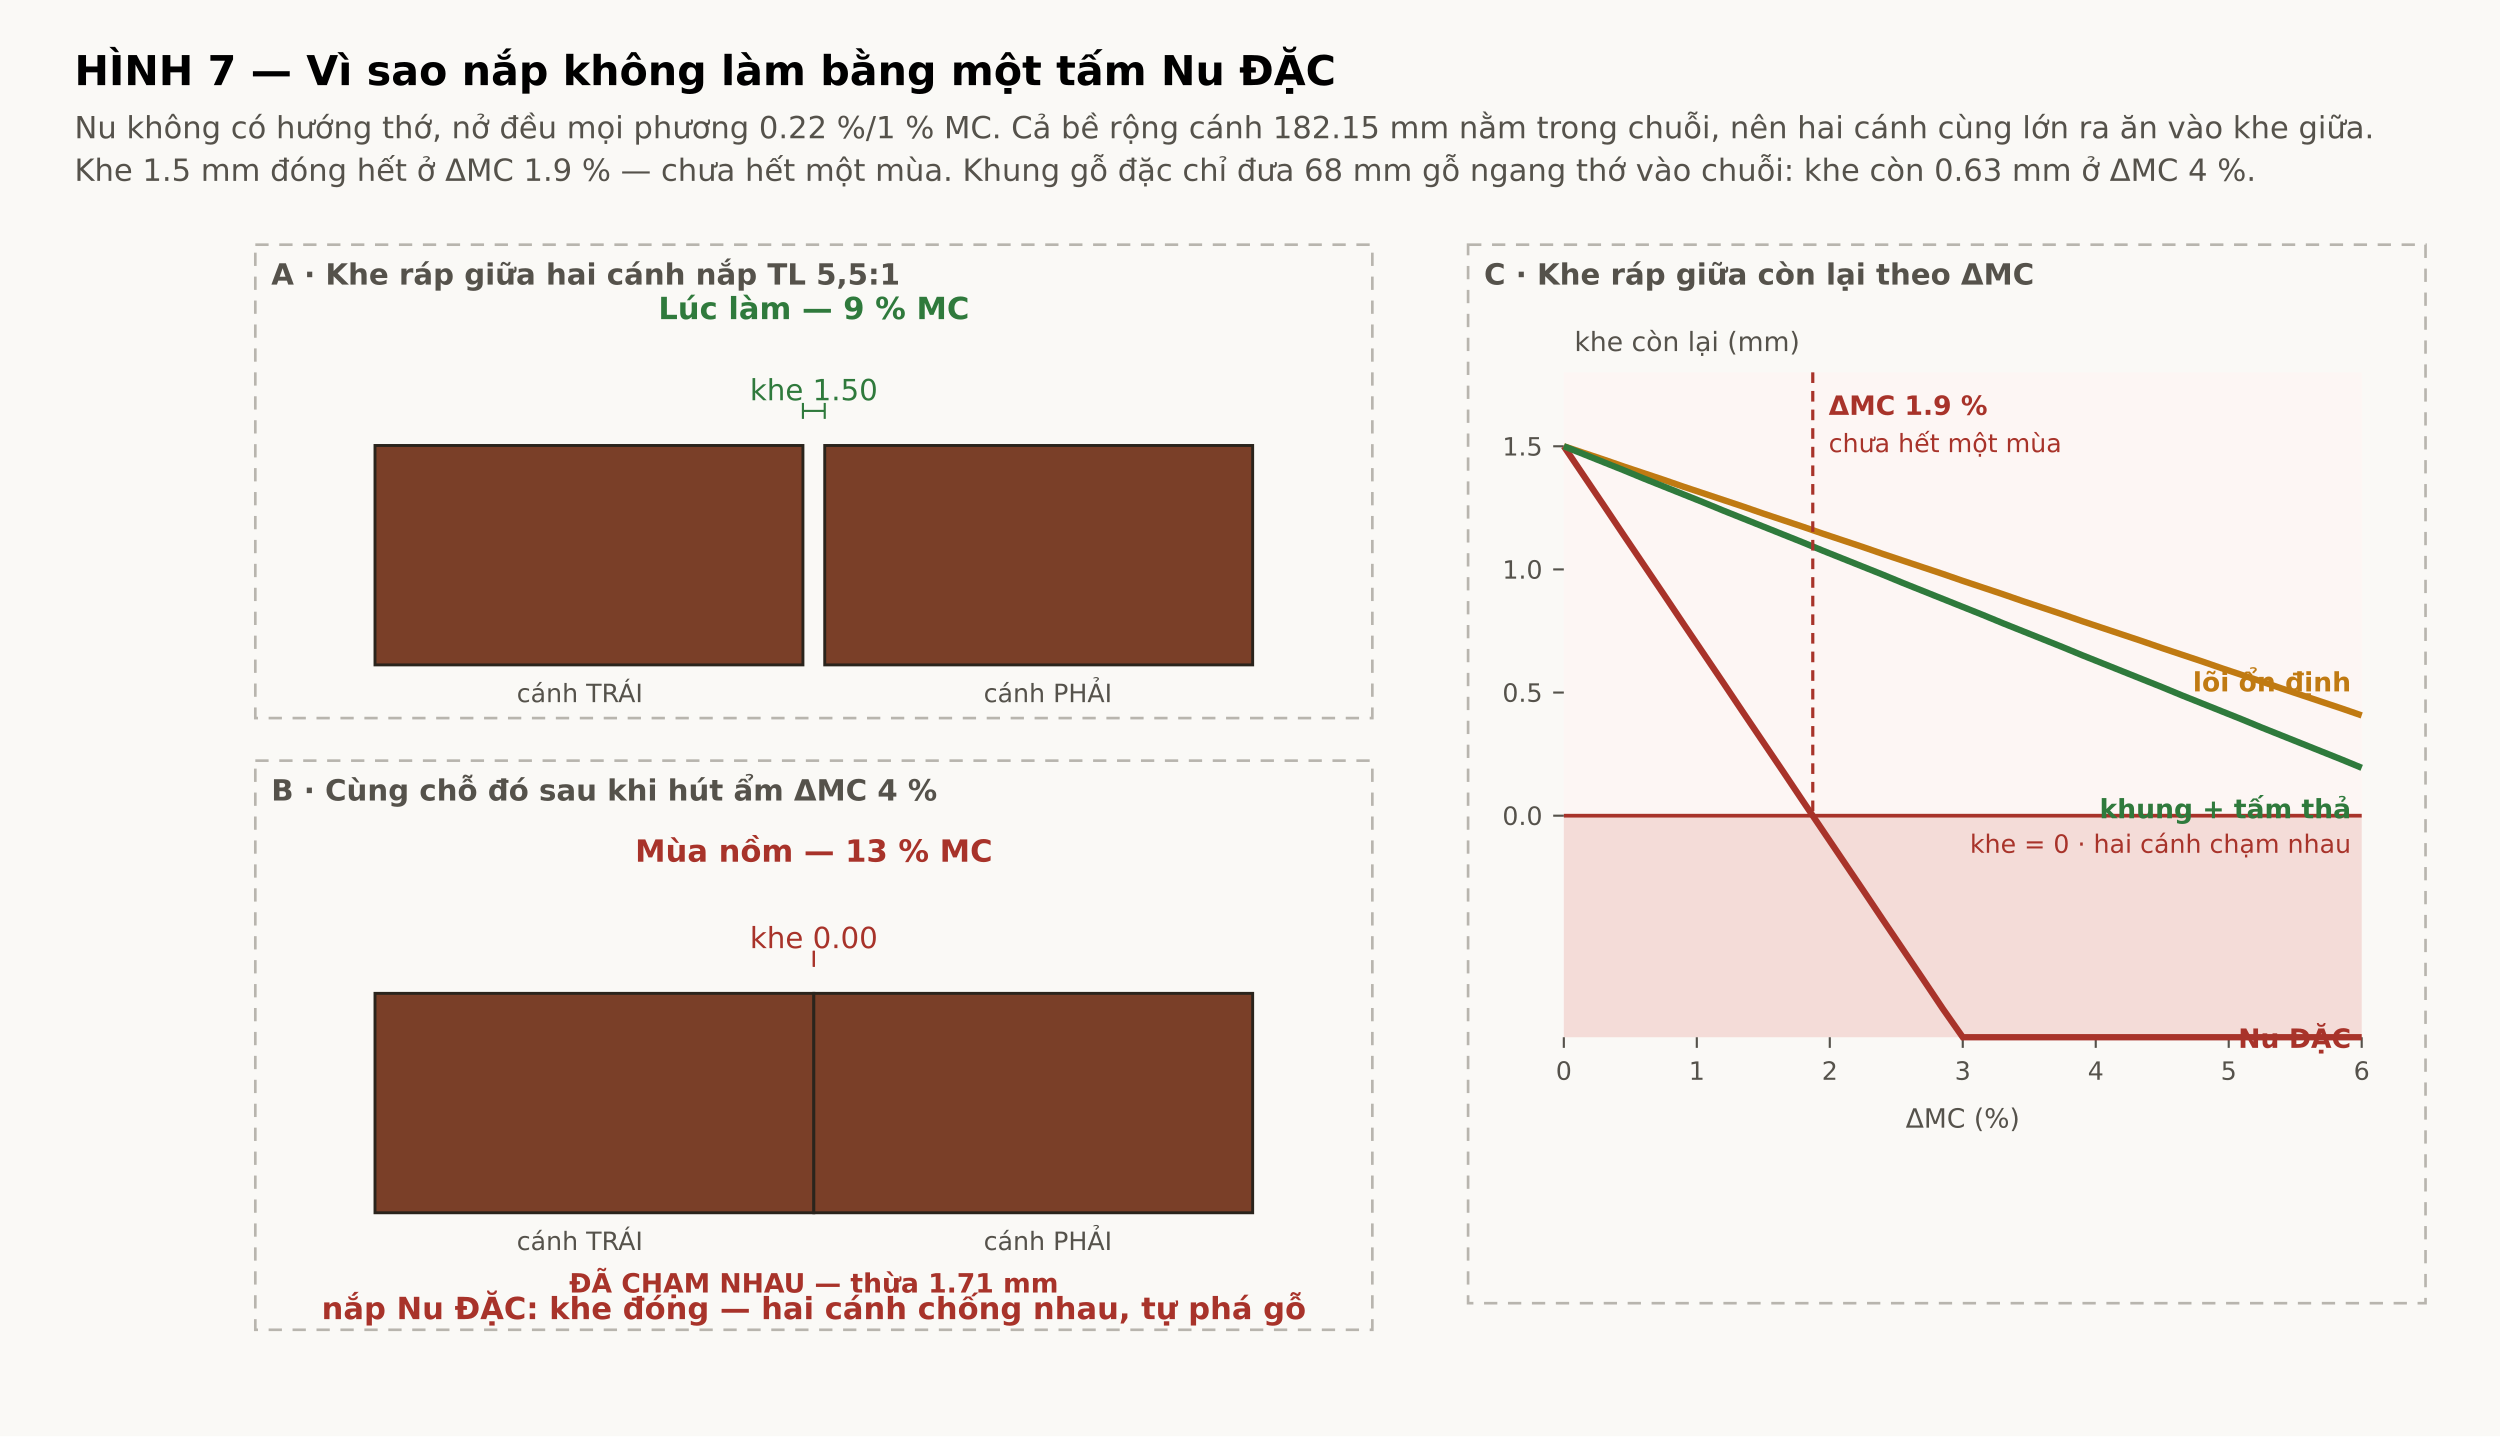
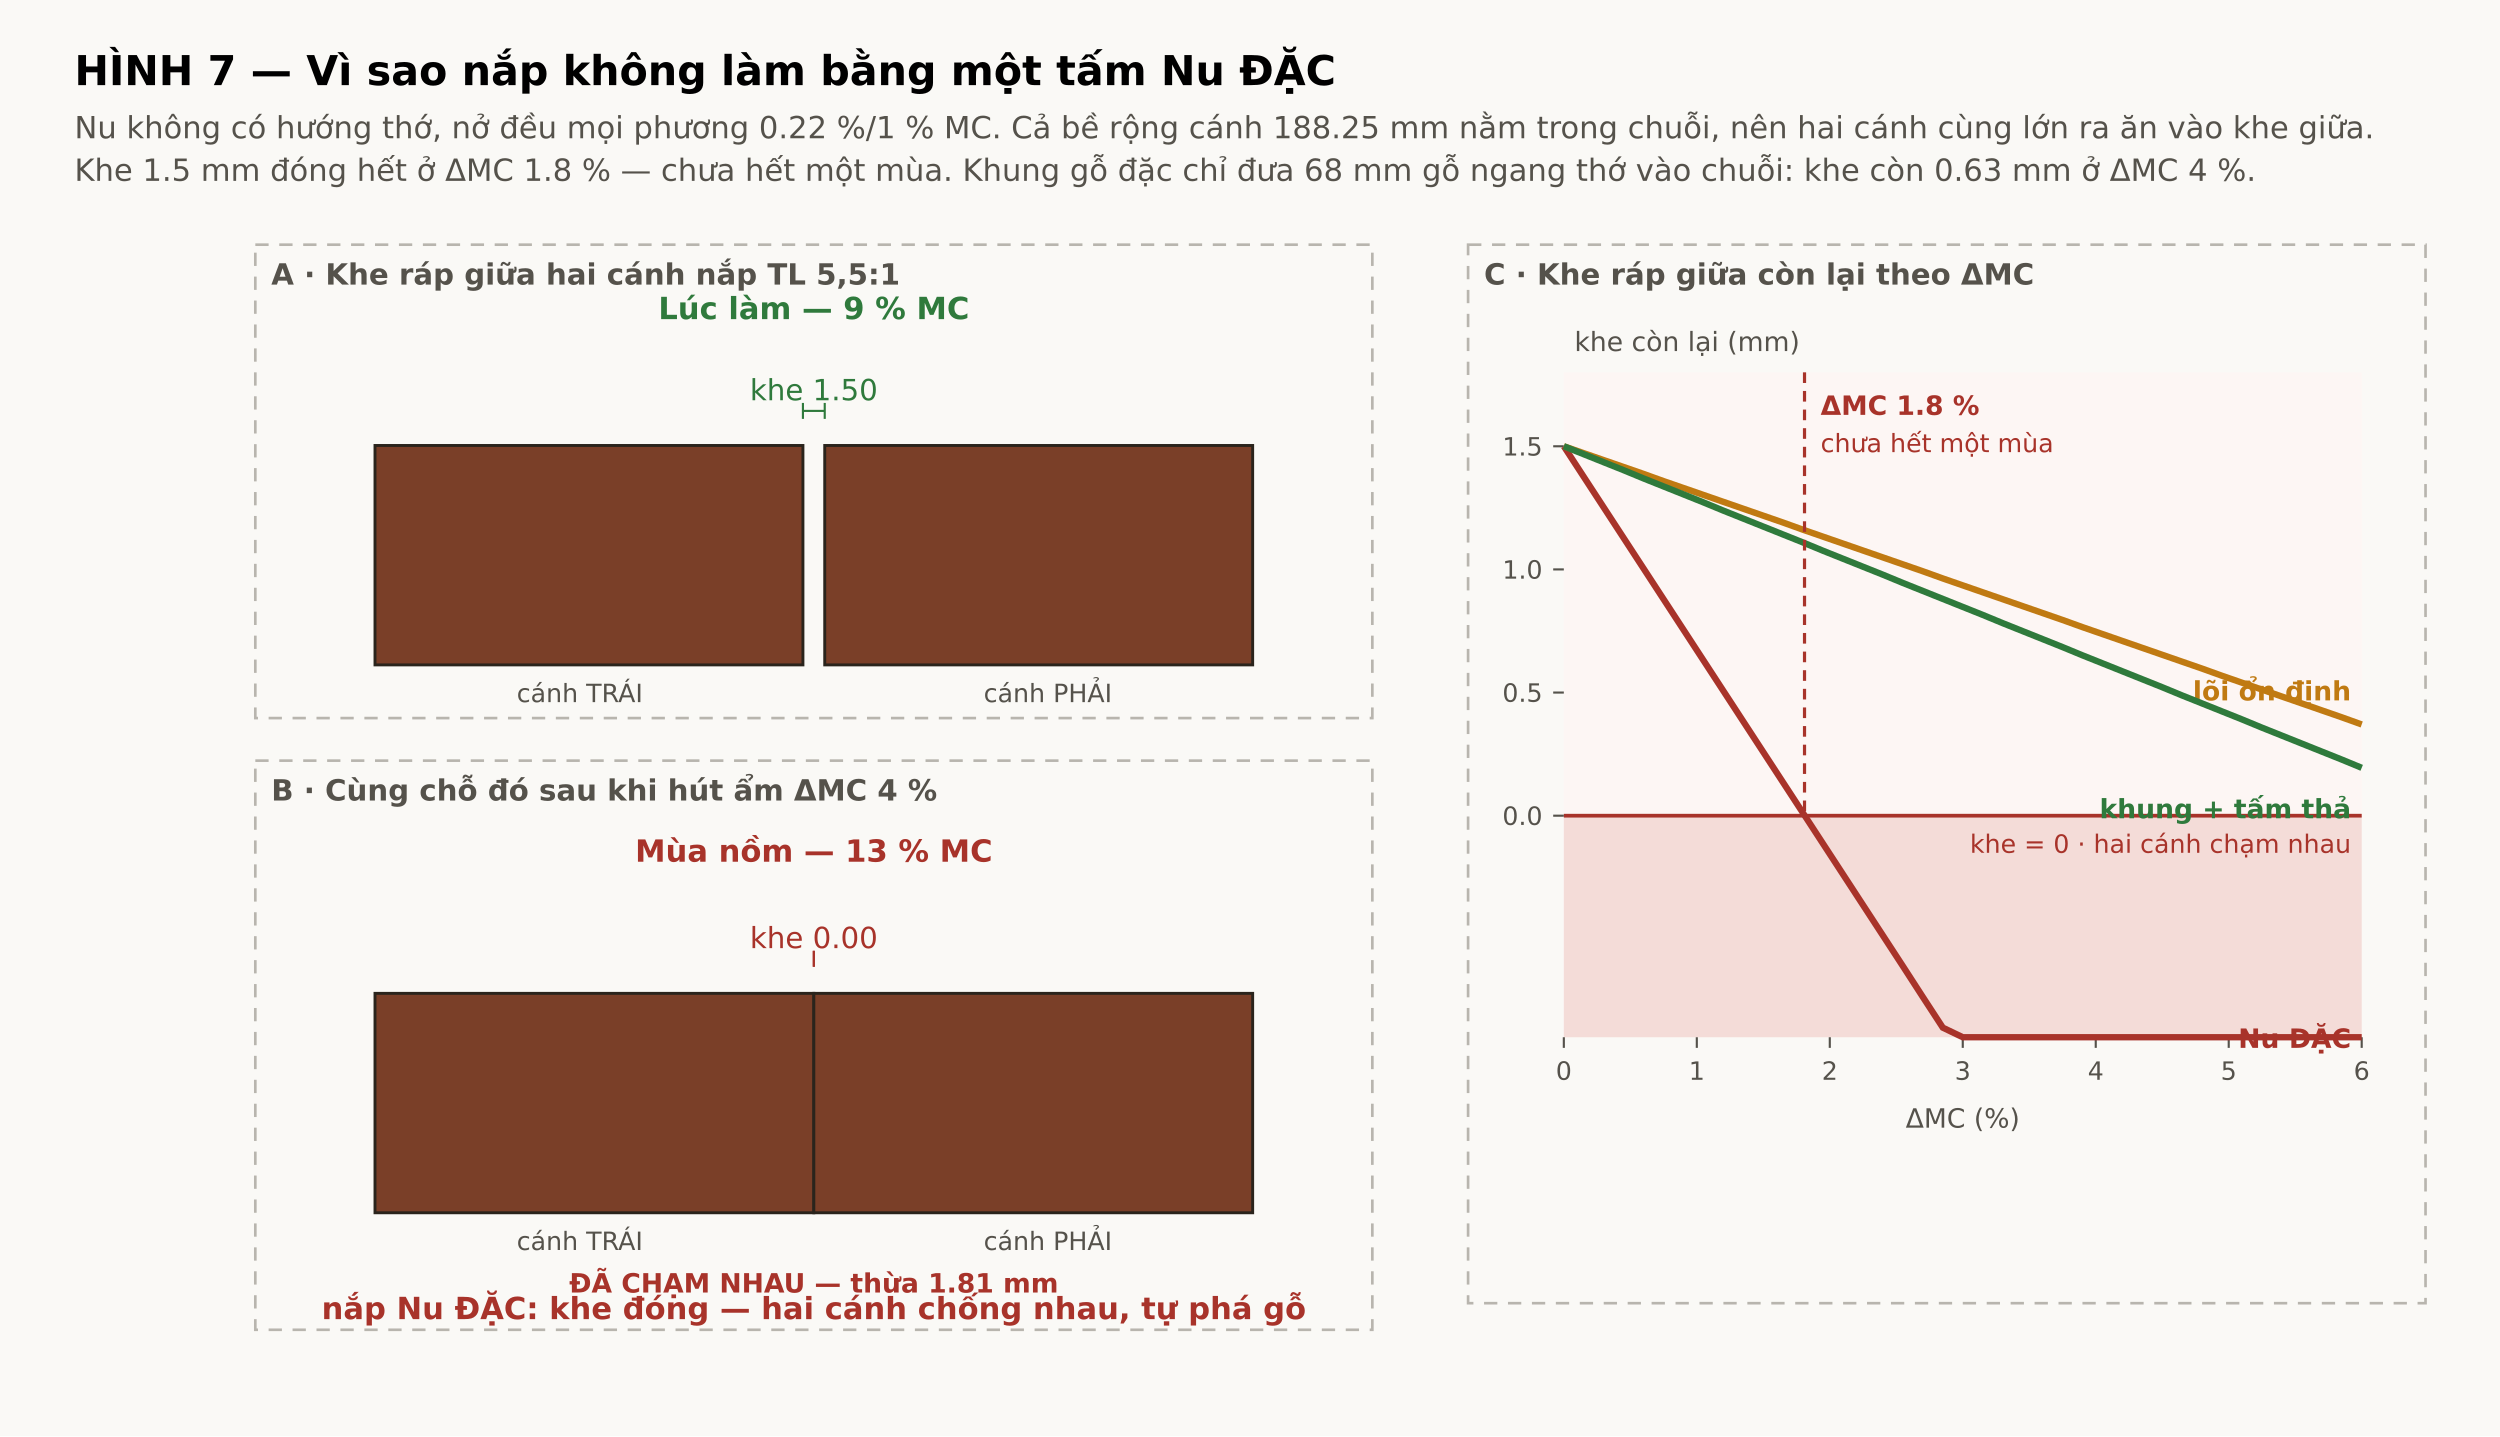
<svg xmlns="http://www.w3.org/2000/svg" width="940" height="540" viewBox="0 0 940 540" font-family="DejaVu Sans" font-size="11.5">
  <rect width="100%" height="100%" fill="#faf9f6" />
  <text x="28" y="32" font-size="15.5" font-weight="bold">HÌNH 7 — Vì sao nắp không làm bằng một tấm Nu ĐẶC</text>
-   <text x="28" y="52" fill="#55524b">Nu không có hướng thớ, nở đều mọi phương 0.22 %/1 % MC. Cả bề rộng cánh 182.15 mm nằm trong chuỗi, nên hai cánh cùng lớn ra ăn vào khe giữa.</text>
-   <text x="28" y="68" fill="#55524b">Khe 1.5 mm đóng hết ở ΔMC 1.9 % — chưa hết một mùa. Khung gỗ đặc chỉ đưa 68 mm gỗ ngang thớ vào chuỗi: khe còn 0.63 mm ở ΔMC 4 %.</text>
+   <text x="28" y="52" fill="#55524b">Nu không có hướng thớ, nở đều mọi phương 0.22 %/1 % MC. Cả bề rộng cánh 188.25 mm nằm trong chuỗi, nên hai cánh cùng lớn ra ăn vào khe giữa.</text>
+   <text x="28" y="68" fill="#55524b">Khe 1.5 mm đóng hết ở ΔMC 1.8 % — chưa hết một mùa. Khung gỗ đặc chỉ đưa 68 mm gỗ ngang thớ vào chuỗi: khe còn 0.63 mm ở ΔMC 4 %.</text>
  <rect x="96" y="92" width="420" height="178" fill="none" stroke="#b8b5ae" stroke-width="1" stroke-dasharray="5,4" />
  <text x="102" y="107" font-size="11" font-weight="bold" fill="#55524b">A · Khe ráp giữa hai cánh nắp  TL 5,5:1</text>
  <rect x="96" y="286" width="420" height="214" fill="none" stroke="#b8b5ae" stroke-width="1" stroke-dasharray="5,4" />
  <text x="102" y="301" font-size="11" font-weight="bold" fill="#55524b">B · Cùng chỗ đó sau khi hút ẩm  ΔMC 4 %</text>
  <rect x="141.0" y="167.5" width="160.9" height="82.5" fill="#7a3f28" stroke="#2a241c" stroke-width="1.1" />
  <rect x="310.1" y="167.5" width="160.9" height="82.5" fill="#7a3f28" stroke="#2a241c" stroke-width="1.1" />
  <line x1="301.9" y1="154.5" x2="310.1" y2="154.5" stroke="#2f7a3c" stroke-width="0.8" />
  <line x1="301.9" y1="151.5" x2="301.9" y2="157.5" stroke="#2f7a3c" stroke-width="0.8" />
  <line x1="310.1" y1="151.5" x2="310.1" y2="157.5" stroke="#2f7a3c" stroke-width="0.8" />
  <text x="306.0" y="150.5" text-anchor="middle" font-size="11" fill="#2f7a3c">khe 1.50</text>
  <text x="218.0" y="264" text-anchor="middle" font-size="9.5" fill="#55524b">cánh TRÁI</text>
  <text x="394.0" y="264" text-anchor="middle" font-size="9.5" fill="#55524b">cánh PHẢI</text>
  <text x="306.0" y="120" text-anchor="middle" font-size="11.5" font-weight="bold" fill="#2f7a3c">Lúc làm — 9 % MC</text>
  <rect x="141.0" y="373.5" width="165.0" height="82.5" fill="#7a3f28" stroke="#2a241c" stroke-width="1.1" />
  <rect x="306.0" y="373.5" width="165.0" height="82.5" fill="#7a3f28" stroke="#2a241c" stroke-width="1.1" />
  <line x1="306.0" y1="360.5" x2="306.0" y2="360.5" stroke="#a8332a" stroke-width="0.8" />
  <line x1="306.0" y1="357.5" x2="306.0" y2="363.5" stroke="#a8332a" stroke-width="0.8" />
  <line x1="306.0" y1="357.5" x2="306.0" y2="363.5" stroke="#a8332a" stroke-width="0.8" />
  <text x="306.0" y="356.5" text-anchor="middle" font-size="11" fill="#a8332a">khe 0.00</text>
  <text x="218.0" y="470" text-anchor="middle" font-size="9.5" fill="#55524b">cánh TRÁI</text>
  <text x="394.0" y="470" text-anchor="middle" font-size="9.5" fill="#55524b">cánh PHẢI</text>
  <text x="306.0" y="324" text-anchor="middle" font-size="11.5" font-weight="bold" fill="#a8332a">Mùa nồm — 13 % MC</text>
-   <text x="306.0" y="486" text-anchor="middle" font-size="10" font-weight="bold" fill="#a8332a">ĐÃ CHẠM NHAU — thừa 1.71 mm</text>
+   <text x="306.0" y="486" text-anchor="middle" font-size="10" font-weight="bold" fill="#a8332a">ĐÃ CHẠM NHAU — thừa 1.81 mm</text>
  <text x="306" y="496" text-anchor="middle" font-size="11.5" font-weight="bold" fill="#a8332a">nắp Nu ĐẶC: khe đóng — hai cánh chống nhau, tự phá gỗ</text>
  <rect x="552" y="92" width="360" height="398" fill="none" stroke="#b8b5ae" stroke-width="1" stroke-dasharray="5,4" />
  <text x="558" y="107" font-size="11" font-weight="bold" fill="#55524b">C · Khe ráp giữa còn lại theo ΔMC</text>
  <rect x="588" y="140" width="300" height="250" fill="#fdf6f4" stroke="none" />
  <rect x="588" y="306.7" width="300" height="83.3" fill="#f4dcd8" />
  <line x1="588" y1="306.7" x2="888" y2="306.7" stroke="#a8332a" stroke-width="1.4" />
  <text x="884" y="320.667" text-anchor="end" font-size="9.5" fill="#a8332a">khe = 0 · hai cánh chạm nhau</text>
  <line x1="584" y1="306.7" x2="588" y2="306.7" stroke="#55524b" stroke-width="0.8" />
  <text x="580" y="310.167" text-anchor="end" font-size="9.5" fill="#55524b">0.0</text>
  <line x1="584" y1="260.4" x2="588" y2="260.4" stroke="#55524b" stroke-width="0.8" />
  <text x="580" y="263.87" text-anchor="end" font-size="9.5" fill="#55524b">0.5</text>
  <line x1="584" y1="214.1" x2="588" y2="214.1" stroke="#55524b" stroke-width="0.8" />
  <text x="580" y="217.574" text-anchor="end" font-size="9.5" fill="#55524b">1.0</text>
  <line x1="584" y1="167.8" x2="588" y2="167.8" stroke="#55524b" stroke-width="0.8" />
  <text x="580" y="171.278" text-anchor="end" font-size="9.5" fill="#55524b">1.5</text>
  <line x1="588.0" y1="390" x2="588.0" y2="394" stroke="#55524b" stroke-width="0.8" />
  <text x="588.0" y="406" text-anchor="middle" font-size="9.5" fill="#55524b">0</text>
  <line x1="638.0" y1="390" x2="638.0" y2="394" stroke="#55524b" stroke-width="0.8" />
  <text x="638.0" y="406" text-anchor="middle" font-size="9.5" fill="#55524b">1</text>
  <line x1="688.0" y1="390" x2="688.0" y2="394" stroke="#55524b" stroke-width="0.8" />
  <text x="688.0" y="406" text-anchor="middle" font-size="9.5" fill="#55524b">2</text>
  <line x1="738.0" y1="390" x2="738.0" y2="394" stroke="#55524b" stroke-width="0.8" />
  <text x="738.0" y="406" text-anchor="middle" font-size="9.5" fill="#55524b">3</text>
  <line x1="788.0" y1="390" x2="788.0" y2="394" stroke="#55524b" stroke-width="0.8" />
  <text x="788.0" y="406" text-anchor="middle" font-size="9.5" fill="#55524b">4</text>
  <line x1="838.0" y1="390" x2="838.0" y2="394" stroke="#55524b" stroke-width="0.8" />
  <text x="838.0" y="406" text-anchor="middle" font-size="9.5" fill="#55524b">5</text>
  <line x1="888.0" y1="390" x2="888.0" y2="394" stroke="#55524b" stroke-width="0.8" />
  <text x="888.0" y="406" text-anchor="middle" font-size="9.5" fill="#55524b">6</text>
  <text x="738.0" y="424" text-anchor="middle" font-size="10" fill="#55524b">ΔMC (%)</text>
  <text x="592" y="132" font-size="10" fill="#55524b">khe còn lại (mm)</text>
-   <polyline points="588.0,167.8 595.5,178.9 603.0,190.0 610.5,201.2 618.0,212.3 625.5,223.4 633.0,234.6 640.5,245.7 648.0,256.8 655.5,268.0 663.0,279.1 670.5,290.2 678.0,301.4 685.5,312.5 693.0,323.6 700.5,334.7 708.0,345.9 715.5,357.0 723.0,368.1 730.5,379.3 738.0,390.0 745.5,390.0 753.0,390.0 760.5,390.0 768.0,390.0 775.5,390.0 783.0,390.0 790.5,390.0 798.0,390.0 805.5,390.0 813.0,390.0 820.5,390.0 828.0,390.0 835.5,390.0 843.0,390.0 850.5,390.0 858.0,390.0 865.5,390.0 873.0,390.0 880.5,390.0 888.0,390.0" fill="none" stroke="#a8332a" stroke-width="2.4" />
+   <polyline points="588.0,167.8 595.5,179.3 603.0,190.8 610.5,202.3 618.0,213.8 625.5,225.3 633.0,236.8 640.5,248.3 648.0,259.8 655.5,271.3 663.0,282.8 670.5,294.3 678.0,305.8 685.5,317.3 693.0,328.8 700.5,340.3 708.0,351.8 715.5,363.3 723.0,374.9 730.5,386.4 738.0,390.0 745.5,390.0 753.0,390.0 760.5,390.0 768.0,390.0 775.5,390.0 783.0,390.0 790.5,390.0 798.0,390.0 805.5,390.0 813.0,390.0 820.5,390.0 828.0,390.0 835.5,390.0 843.0,390.0 850.5,390.0 858.0,390.0 865.5,390.0 873.0,390.0 880.5,390.0 888.0,390.0" fill="none" stroke="#a8332a" stroke-width="2.4" />
  <text x="884" y="394.0" font-size="10" font-weight="bold" fill="#a8332a" text-anchor="end">Nu ĐẶC</text>
-   <polyline points="588.0,167.8 595.5,170.3 603.0,172.8 610.5,175.4 618.0,177.9 625.5,180.4 633.0,183.0 640.5,185.5 648.0,188.0 655.5,190.5 663.0,193.1 670.5,195.6 678.0,198.1 685.5,200.7 693.0,203.2 700.5,205.7 708.0,208.3 715.5,210.8 723.0,213.3 730.5,215.8 738.0,218.4 745.5,220.9 753.0,223.4 760.5,226.0 768.0,228.5 775.5,231.0 783.0,233.6 790.5,236.1 798.0,238.6 805.5,241.1 813.0,243.7 820.5,246.2 828.0,248.7 835.5,251.3 843.0,253.8 850.5,256.3 858.0,258.9 865.5,261.4 873.0,263.9 880.5,266.4 888.0,269.0" fill="none" stroke="#c07a12" stroke-width="2.4" />
-   <text x="884" y="259.972" font-size="10" font-weight="bold" fill="#c07a12" text-anchor="end">lõi ổn định</text>
+   <polyline points="588.0,167.8 595.5,170.4 603.0,173.0 610.5,175.6 618.0,178.2 625.5,180.9 633.0,183.5 640.5,186.1 648.0,188.7 655.5,191.3 663.0,193.9 670.5,196.5 678.0,199.2 685.5,201.8 693.0,204.4 700.5,207.0 708.0,209.6 715.5,212.2 723.0,214.8 730.5,217.5 738.0,220.1 745.5,222.7 753.0,225.3 760.5,227.9 768.0,230.5 775.5,233.1 783.0,235.8 790.5,238.4 798.0,241.0 805.5,243.6 813.0,246.2 820.5,248.8 828.0,251.4 835.5,254.1 843.0,256.7 850.5,259.3 858.0,261.9 865.5,264.5 873.0,267.1 880.5,269.7 888.0,272.4" fill="none" stroke="#c07a12" stroke-width="2.4" />
+   <text x="884" y="263.361" font-size="10" font-weight="bold" fill="#c07a12" text-anchor="end">lõi ổn định</text>
  <polyline points="588.0,167.8 595.5,170.8 603.0,173.8 610.5,176.8 618.0,179.9 625.5,182.9 633.0,185.9 640.5,188.9 648.0,192.0 655.5,195.0 663.0,198.0 670.5,201.0 678.0,204.0 685.5,207.1 693.0,210.1 700.5,213.1 708.0,216.1 715.5,219.2 723.0,222.2 730.5,225.2 738.0,228.2 745.5,231.2 753.0,234.3 760.5,237.3 768.0,240.3 775.5,243.3 783.0,246.4 790.5,249.4 798.0,252.4 805.5,255.4 813.0,258.4 820.5,261.5 828.0,264.5 835.5,267.5 843.0,270.5 850.5,273.6 858.0,276.6 865.5,279.6 873.0,282.6 880.5,285.6 888.0,288.7" fill="none" stroke="#2f7a3c" stroke-width="2.4" />
  <text x="884" y="307.667" font-size="10" font-weight="bold" fill="#2f7a3c" text-anchor="end">khung + tấm thả</text>
-   <line x1="681.6" y1="140" x2="681.6" y2="306.7" stroke="#a8332a" stroke-width="1.2" stroke-dasharray="4,3" />
-   <text x="687.579" y="156" font-size="10" font-weight="bold" fill="#a8332a">ΔMC 1.9 %</text>
-   <text x="687.579" y="170" font-size="9.5" fill="#a8332a">chưa hết một mùa</text>
+   <line x1="678.5" y1="140" x2="678.5" y2="306.7" stroke="#a8332a" stroke-width="1.2" stroke-dasharray="4,3" />
+   <text x="684.547" y="156" font-size="10" font-weight="bold" fill="#a8332a">ΔMC 1.8 %</text>
+   <text x="684.547" y="170" font-size="9.5" fill="#a8332a">chưa hết một mùa</text>
</svg>
